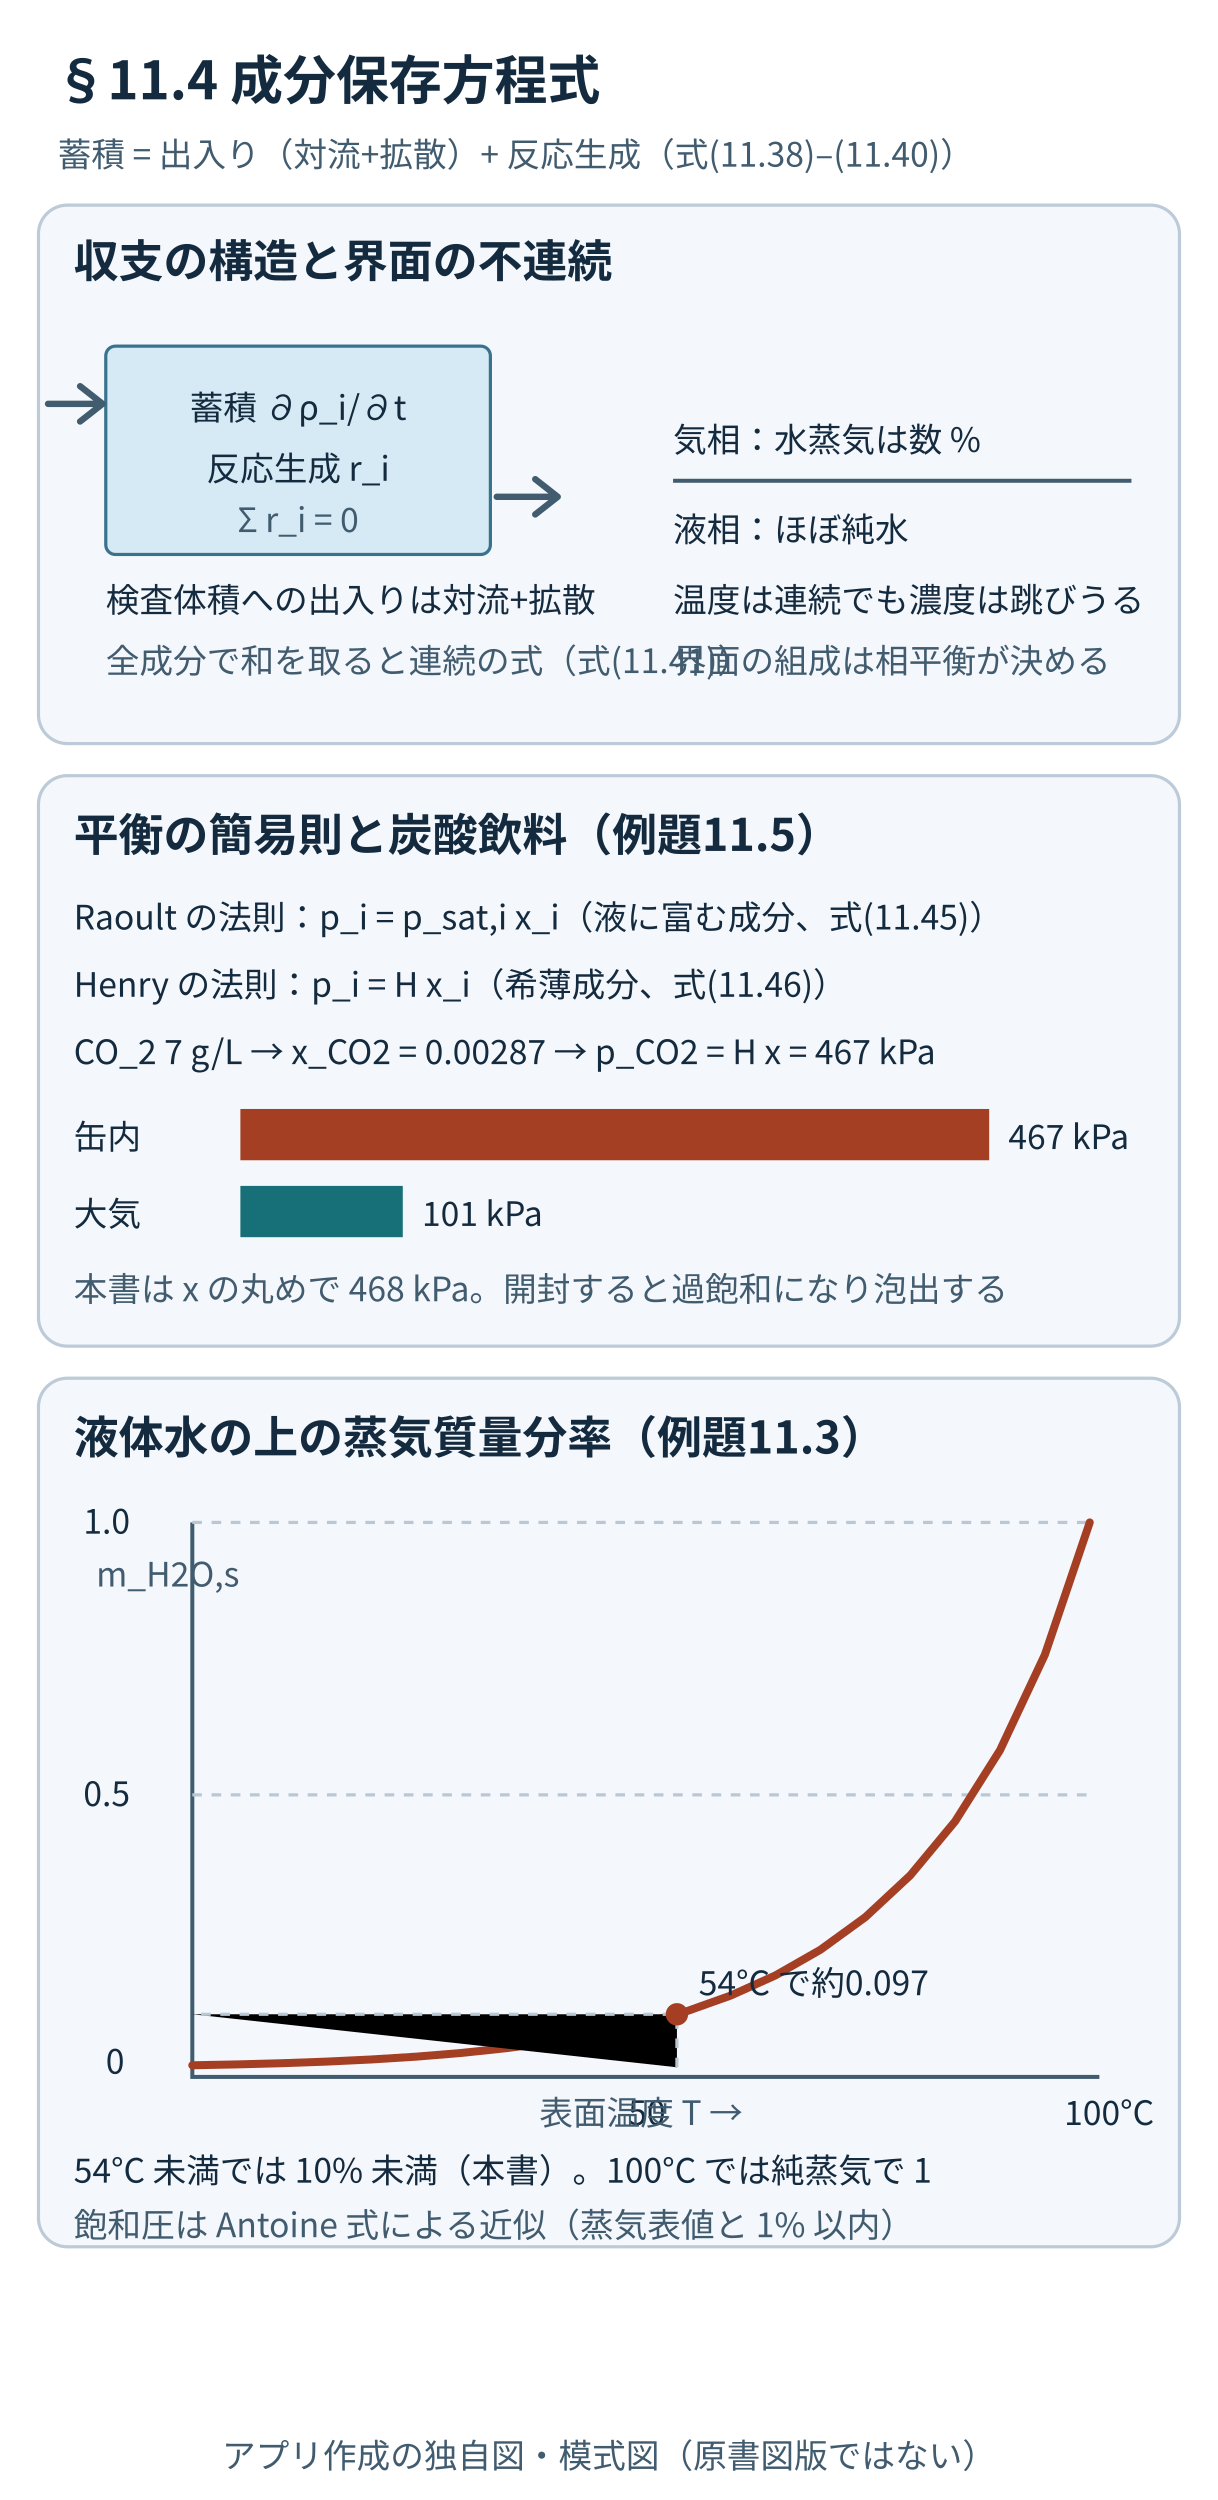
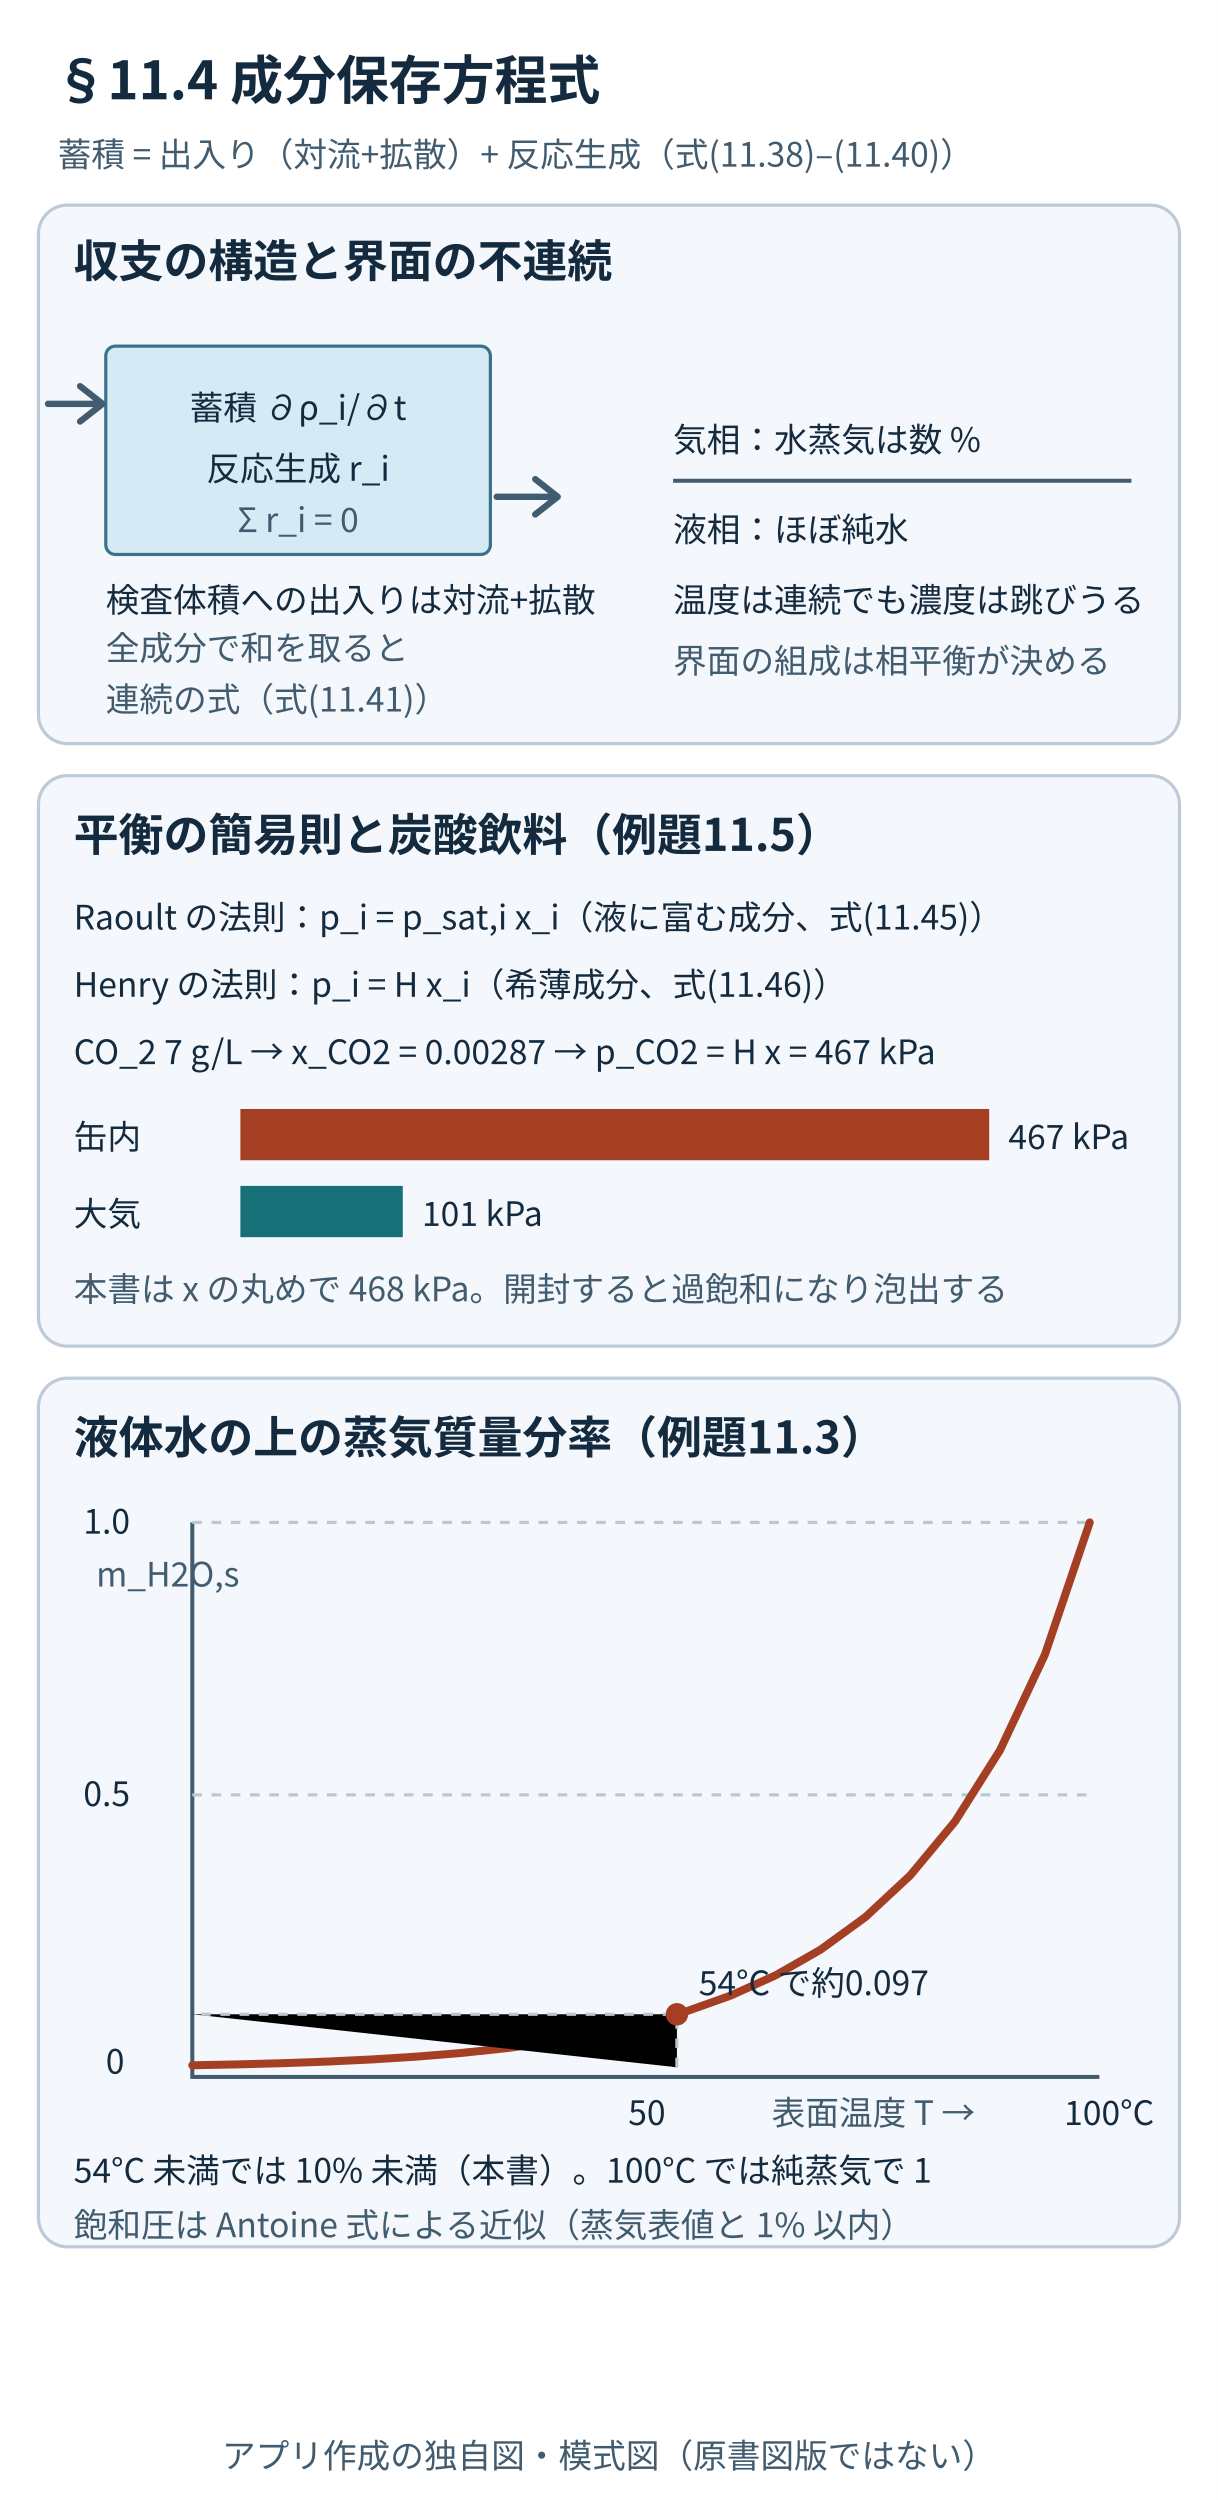
<svg xmlns="http://www.w3.org/2000/svg" width="760" height="1560" viewBox="0 0 760 1560" role="img" aria-labelledby="species-title species-desc" style="max-width:100%" data-origin="original-app-diagram" data-lesson="11.4" data-co2-g-per-l="7" data-water-g-per-l="997" data-m-co2-kg-kmol="44.01" data-m-h2o-kg-kmol="18.02" data-henry-pa="163000000" data-m-air-kg-kmol="28.97" data-antoine-a="8.07131" data-antoine-b="1730.63" data-antoine-c="233.426" data-mmhg-pa="133.322" data-pressure-pa="101325">
  <style>
  .bg{fill:#fff}.panel{fill:#f4f7fb;stroke:#bdcad8;stroke-width:2}.ink{fill:#142b3f}.secondary{fill:#415b6f}.a{fill:#a43f24}.b{fill:#176f77}.solid{fill:#d5eaf4;stroke:#39728c;stroke-width:2}.a-stroke{stroke:#a43f24}.b-stroke{stroke:#176f77}.axis{stroke:#415b6f;stroke-width:2.5}.guide{stroke:#bac8d4;stroke-width:2;stroke-dasharray:6 6}.plot-a{fill:none;stroke:#a43f24;stroke-width:5;stroke-linecap:round;stroke-linejoin:round}.plot-b{fill:none;stroke:#176f77;stroke-width:5;stroke-linecap:round;stroke-linejoin:round}.arrow-a{fill:none;stroke:#a43f24;stroke-width:5;stroke-linecap:round;stroke-linejoin:round}.arrow-b{fill:none;stroke:#176f77;stroke-width:5;stroke-linecap:round;stroke-linejoin:round}.arrow-ink{fill:none;stroke:#415b6f;stroke-width:4;stroke-linecap:round;stroke-linejoin:round}.shape{fill:none;stroke:#39728c;stroke-width:3}.marker-a{fill:#a43f24}.marker-b{fill:#176f77}
  text{font-family:'Noto Sans CJK JP','Hiragino Kaku Gothic ProN',system-ui,sans-serif;font-size:24px}.title{font-size:33px;font-weight:700}.heading{font-size:28px;font-weight:700}.small{font-size:21px}.equation{font-size:25px;font-weight:600}
  @media(prefers-color-scheme:dark){.bg{fill:#111b27}.panel{fill:#192a3a;stroke:#5b7891}.ink{fill:#eff6ff}.secondary{fill:#c4d7e4}.a{fill:#ffb494}.b{fill:#8fdfdf}.solid{fill:#23475e;stroke:#8ccde9}.a-stroke{stroke:#ffb494}.b-stroke{stroke:#8fdfdf}.axis{stroke:#c4d7e4}.guide{stroke:#617c91}.plot-a{stroke:#ffb494}.plot-b{stroke:#8fdfdf}.arrow-a{stroke:#ffb494}.arrow-b{stroke:#8fdfdf}.arrow-ink{stroke:#c4d7e4}.shape{stroke:#8ccde9}.marker-a{fill:#ffb494}.marker-b{fill:#8fdfdf}}
</style>
  <rect class="bg" width="760" height="1560" />
  <text x="34" y="62" class="title ink">§11.4 成分保存方程式</text>
  <text x="36" y="104" class="small secondary">蓄積 = 出入り（対流+拡散）+ 反応生成（式(11.38)–(11.40)）</text>
  <rect x="24" y="128" width="712" height="336" rx="18" class="panel" />
  <text x="46" y="173" class="heading ink">収支の構造と界面の不連続</text>
  <rect x="66" y="216" width="240" height="130" rx="6" class="solid" />
  <path d="M30 252 H62 M50 241 L64 252 L50 263" class="arrow-ink" />
  <path d="M310 310 H348 M334 299 L348 310 L334 321" class="arrow-ink" />
  <text x="186" y="262" text-anchor="middle" class="small ink">蓄積 ∂ρ_i/∂t</text>
  <text x="186" y="300" text-anchor="middle" class="small ink">反応生成 r_i</text>
  <text x="186" y="332" text-anchor="middle" class="small secondary">Σ r_i = 0</text>
  <text x="66" y="382" class="small ink">検査体積への出入りは対流+拡散</text>
  <path d="M420 300 H706" class="axis" />
  <text x="420" y="282" class="small ink">気相：水蒸気は数 %</text>
  <text x="420" y="338" class="small ink">液相：ほぼ純水</text>
  <text x="420" y="382" class="small ink">温度は連続でも濃度は跳びうる</text>
  <text x="420" y="420" class="small secondary">界面の組成は相平衡が決める</text>
-   <text x="66" y="420" class="small secondary">全成分で和を取ると連続の式（式(11.41)）</text>
+   <text x="66" y="412" class="small secondary">全成分で和を取ると</text>
+   <text x="66" y="444" class="small secondary">連続の式（式(11.41)）</text>
  <rect x="24" y="484" width="712" height="356" rx="18" class="panel" />
  <text x="46" y="531" class="heading ink">平衡の簡易則と炭酸飲料（例題11.5）</text>
  <text x="46" y="580" class="small ink">Raoult の法則：p_i = p_sat,i x_i（液に富む成分、式(11.45)）</text>
  <text x="46" y="622" class="small ink">Henry の法則：p_i = H x_i（希薄成分、式(11.46)）</text>
  <text x="46" y="664" class="small ink">CO_2 7 g/L → x_CO2 = 0.00287 → p_CO2 = H x = 467 kPa</text>
  <rect id="bar-pco2" x="150" y="692" width="467.248" height="32" class="a" />
  <text x="46" y="717" class="small ink">缶内</text>
  <text x="629.2" y="717" class="small ink">467 kPa</text>
  <rect id="bar-atm" x="150" y="740" width="101.325" height="32" class="b" />
  <text x="46" y="765" class="small ink">大気</text>
  <text x="263.3" y="765" class="small ink">101 kPa</text>
  <text x="46" y="812" class="small secondary">本書は x の丸めで 468 kPa。開封すると過飽和になり泡出する</text>
  <rect x="24" y="860" width="712" height="542" rx="18" class="panel" />
  <text x="46" y="907" class="heading ink">液体水の上の蒸気質量分率（例題11.3）</text>
  <path d="M120 950 V1296 H686" class="axis" fill="none" />
  <path d="M120 1120.0 H680 M120 950.0 H680" class="guide" />
  <polyline id="vapor-curve-11-4" points="120.000,1288.733 148.000,1288.186 176.000,1287.440 204.000,1286.434 232.000,1285.095 260.000,1283.330 288.000,1281.026 316.000,1278.043 344.000,1274.208 372.000,1269.309 400.000,1263.080 428.000,1255.187 456.000,1245.206 484.000,1232.587 512.000,1216.603 540.000,1196.271 568.000,1170.224 596.000,1136.498 624.000,1092.147 652.000,1032.542 680.000,950.000" class="plot-a" />
  <path d="M422.4 1290 V1256.9 H120" class="guide" />
  <circle id="marker-54c" cx="422.400" cy="1256.918" r="7" class="marker-a" />
  <text x="66" y="1294" class="small ink">0</text>
  <text x="52" y="1127" class="small ink">0.5</text>
  <text x="52" y="957" class="small ink">1.0</text>
  <text x="60" y="990" class="small secondary">m_H2O,s</text>
  <text x="392" y="1326" class="small ink">50</text>
  <text x="664" y="1326" class="small ink">100°C</text>
-   <text x="400" y="1326" text-anchor="middle" class="small secondary">表面温度 T →</text>
+   <text x="545" y="1326" text-anchor="middle" class="small secondary">表面温度 T →</text>
  <text x="436" y="1245" class="small ink">54°C で約0.097</text>
  <text x="46" y="1362" class="small ink">54°C 未満では 10% 未満（本書）。100°C では純蒸気で 1</text>
  <text x="46" y="1396" class="small secondary">飽和圧は Antoine 式による近似（蒸気表値と 1% 以内）</text>
  <text x="380" y="1540" text-anchor="middle" class="small secondary">アプリ作成の独自図・模式図（原書図版ではない）</text>
</svg>
